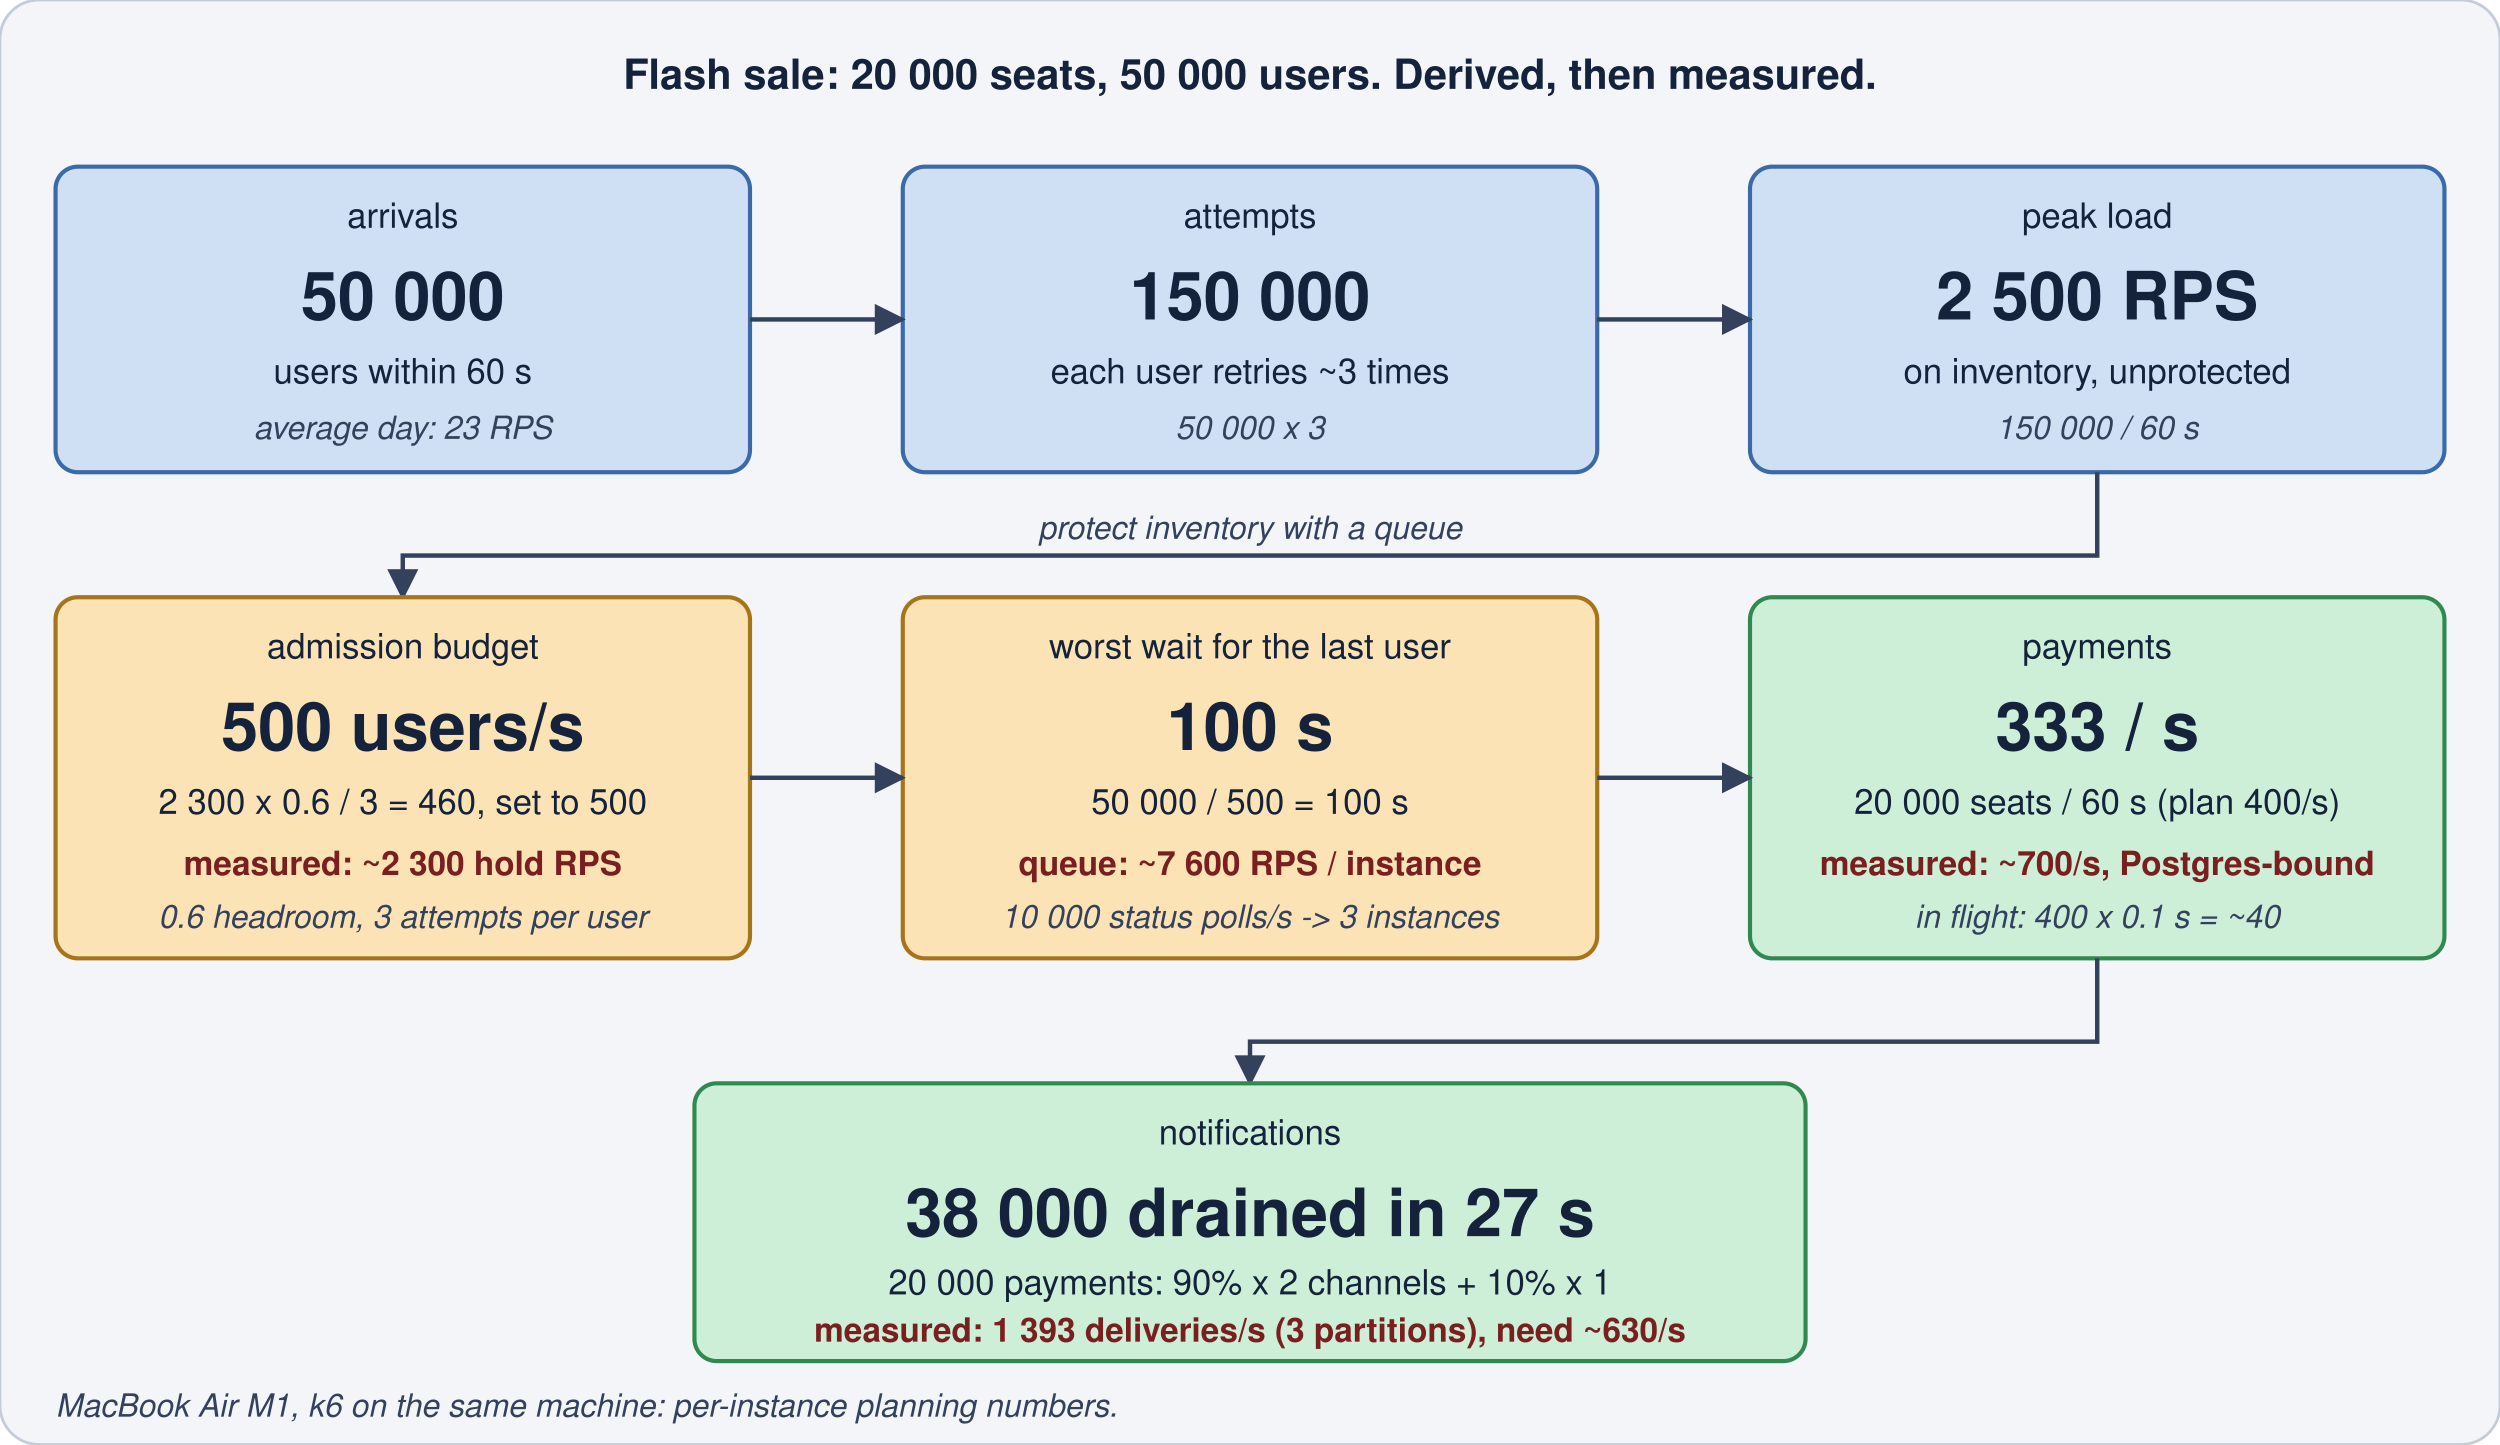
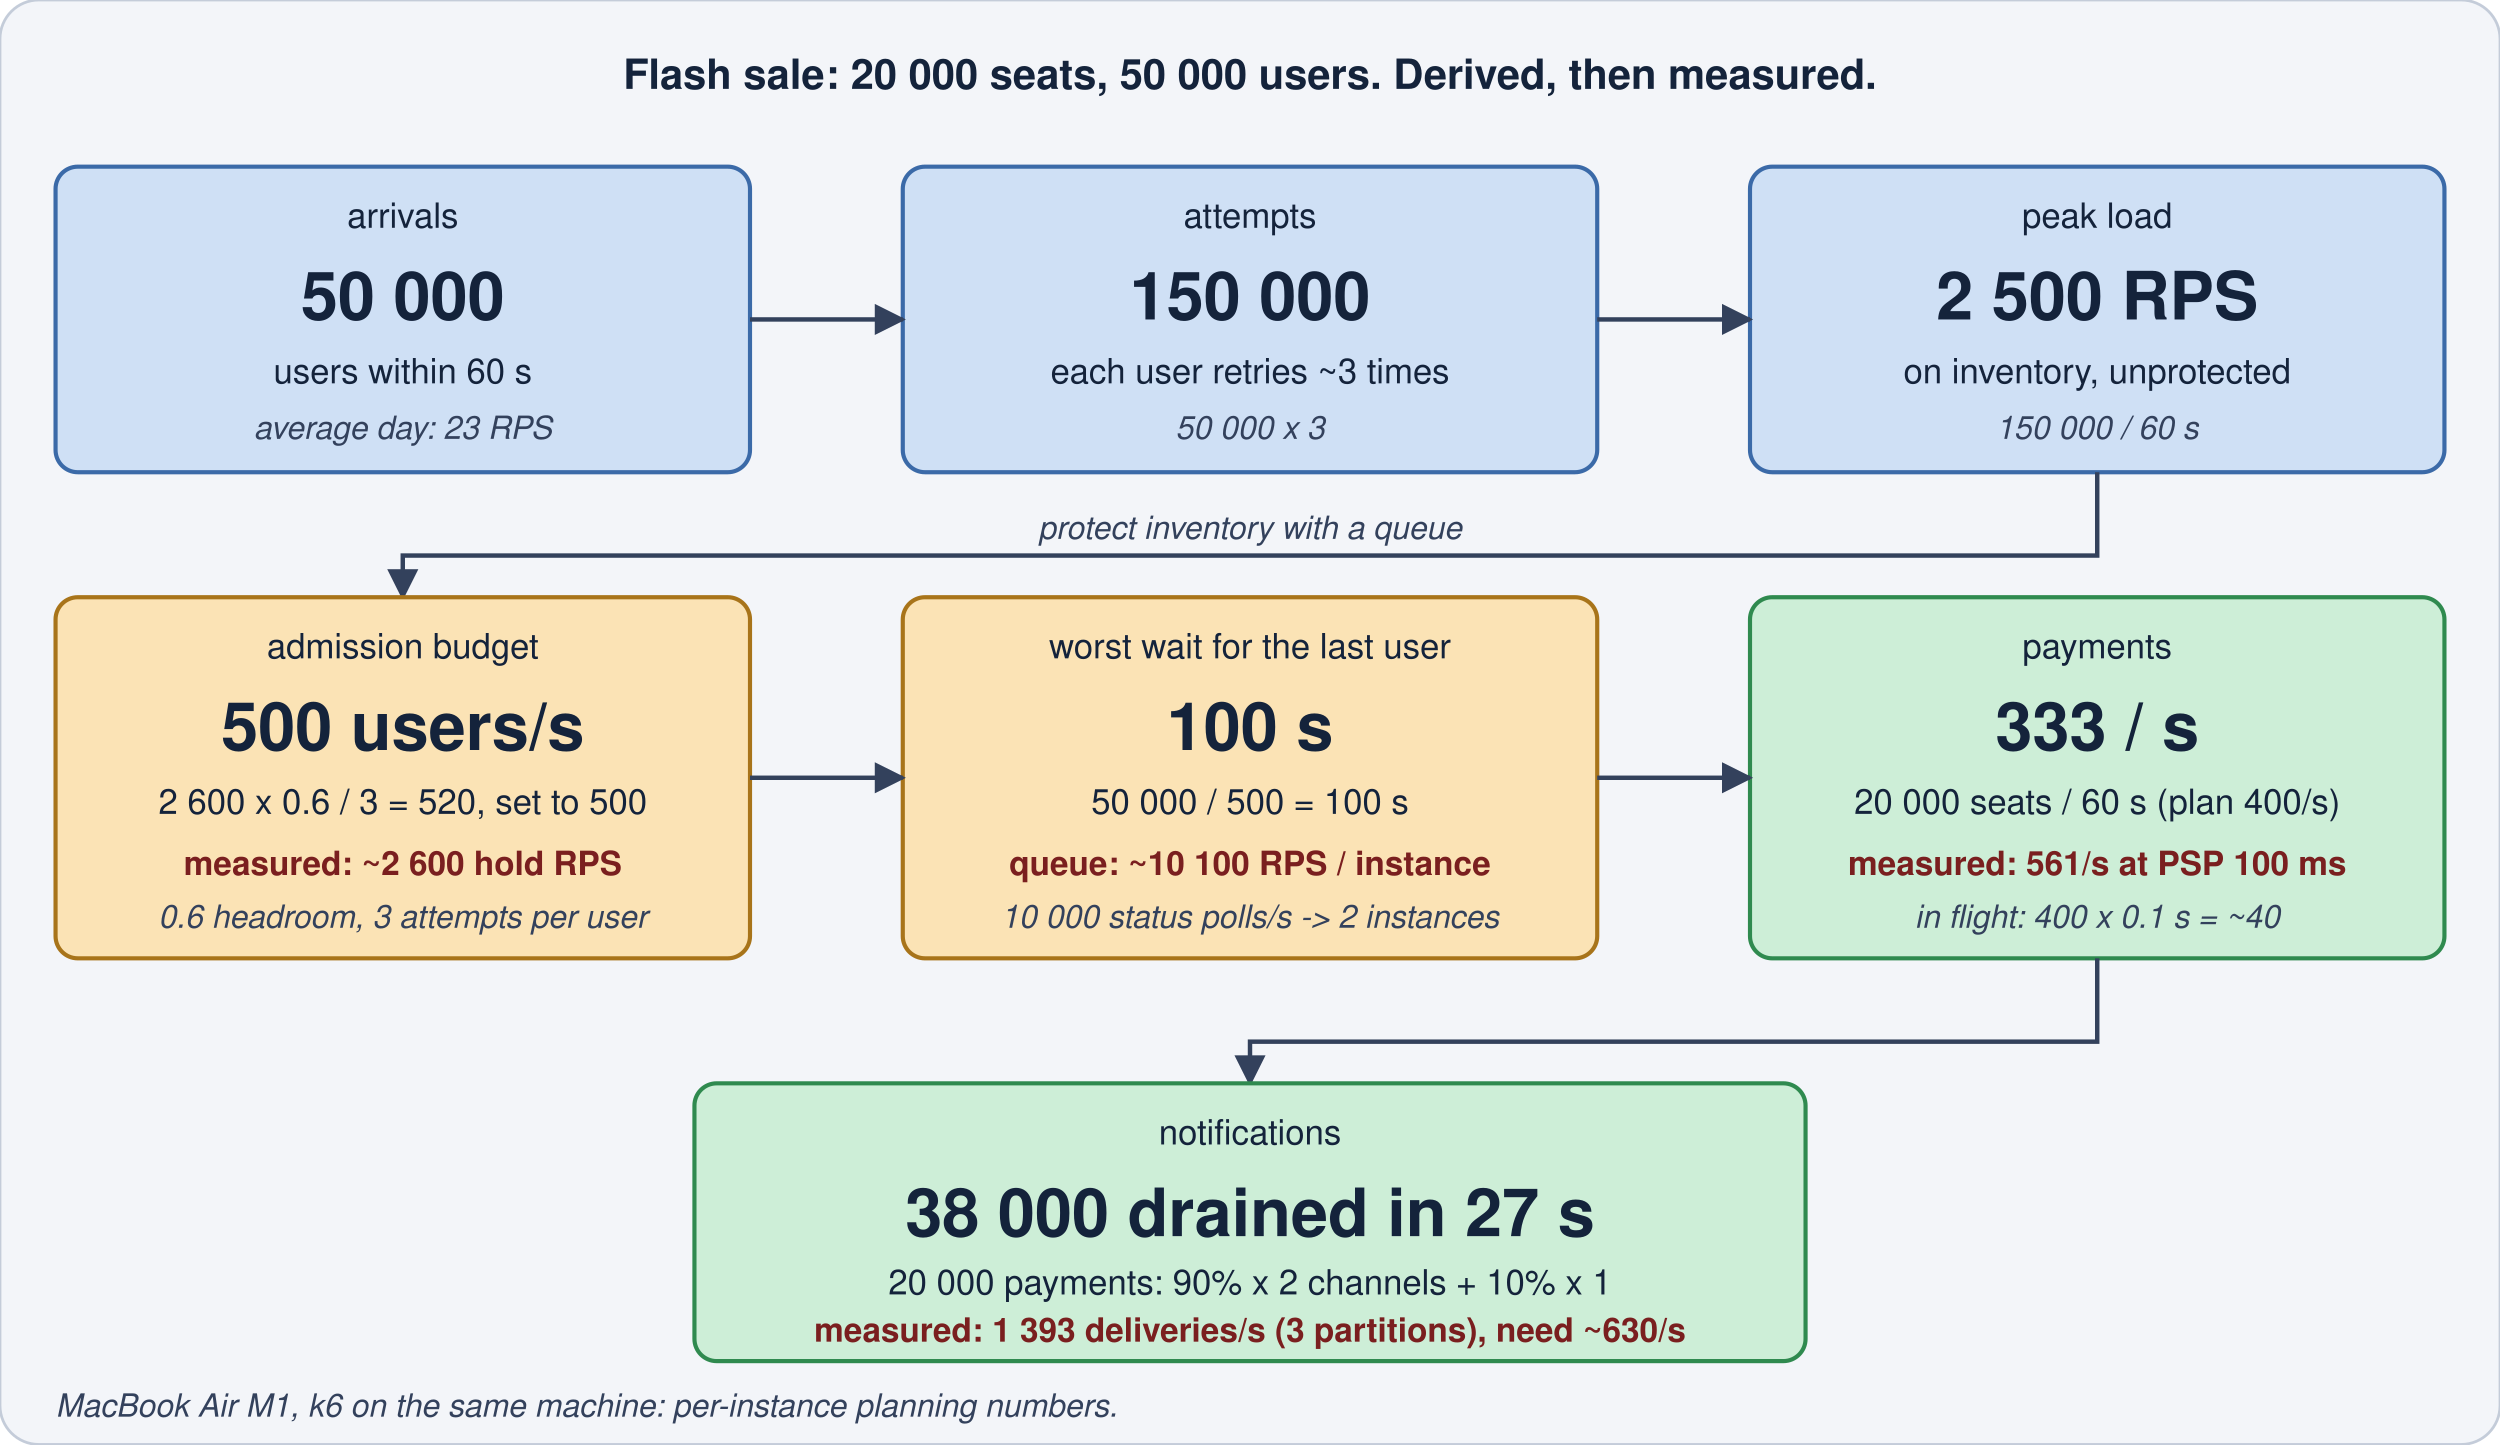
<svg xmlns="http://www.w3.org/2000/svg" viewBox="0 0 900 520" role="img" aria-labelledby="t d">
  <defs>
    <marker id="a" viewBox="0 0 10 10" refX="9" refY="5" markerWidth="7" markerHeight="7" orient="auto-start-reverse">
      <path d="M0 0L10 5L0 10z" fill="#33415c" />
    </marker>
    <style>
      text{font-family:-apple-system,"Segoe UI",Helvetica,Arial,sans-serif;fill:#14233b}
      .h{font-size:15px;font-weight:700}
      .big{font-size:24px;font-weight:700}
      .s{font-size:12.5px}
      .m{font-size:12px;font-weight:700;fill:#7a1f1f}
      .l{font-size:11.5px;fill:#33415c;font-style:italic}
      .b{fill:#cfe0f5;stroke:#3b6aa8;stroke-width:1.5}
      .k{fill:#fbe3b5;stroke:#a8741a;stroke-width:1.5}
      .g{fill:#cdeed7;stroke:#2f8a4f;stroke-width:1.5}
      .e{stroke:#33415c;stroke-width:1.6;fill:none}
    </style>
  </defs>
  <rect x="0" y="0" width="900" height="520" rx="14" fill="#f3f5f9" stroke="#c4ccd9" />
  <text class="h" x="450" y="32" text-anchor="middle">Flash sale: 20 000 seats, 50 000 users. Derived, then measured.</text>
  <rect class="b" x="20" y="60" width="250" height="110" rx="8" />
  <text class="s" x="145" y="82" text-anchor="middle">arrivals</text>
  <text class="big" x="145" y="115" text-anchor="middle">50 000</text>
  <text class="s" x="145" y="138" text-anchor="middle">users within 60 s</text>
  <text class="l" x="145" y="158" text-anchor="middle">average day: 23 RPS</text>
  <rect class="b" x="325" y="60" width="250" height="110" rx="8" />
  <text class="s" x="450" y="82" text-anchor="middle">attempts</text>
  <text class="big" x="450" y="115" text-anchor="middle">150 000</text>
  <text class="s" x="450" y="138" text-anchor="middle">each user retries ~3 times</text>
  <text class="l" x="450" y="158" text-anchor="middle">50 000 x 3</text>
  <rect class="b" x="630" y="60" width="250" height="110" rx="8" />
  <text class="s" x="755" y="82" text-anchor="middle">peak load</text>
  <text class="big" x="755" y="115" text-anchor="middle">2 500 RPS</text>
  <text class="s" x="755" y="138" text-anchor="middle">on inventory, unprotected</text>
  <text class="l" x="755" y="158" text-anchor="middle">150 000 / 60 s</text>
  <path class="e" d="M270 115 H325" marker-end="url(#a)" />
  <path class="e" d="M575 115 H630" marker-end="url(#a)" />
  <path class="e" d="M755 170 V200 H145 V215" marker-end="url(#a)" />
  <text class="l" x="450" y="194" text-anchor="middle">protect inventory with a queue</text>
  <rect class="k" x="20" y="215" width="250" height="130" rx="8" />
  <text class="s" x="145" y="237" text-anchor="middle">admission budget</text>
  <text class="big" x="145" y="270" text-anchor="middle">500 users/s</text>
-   <text class="s" x="145" y="293" text-anchor="middle">2 300 x 0.6 / 3 = 460, set to 500</text>
-   <text class="m" x="145" y="315" text-anchor="middle">measured: ~2 300 hold RPS</text>
+   <text class="s" x="145" y="293" text-anchor="middle">2 600 x 0.6 / 3 = 520, set to 500</text>
+   <text class="m" x="145" y="315" text-anchor="middle">measured: ~2 600 hold RPS</text>
  <text class="l" x="145" y="334" text-anchor="middle">0.6 headroom, 3 attempts per user</text>
  <rect class="k" x="325" y="215" width="250" height="130" rx="8" />
  <text class="s" x="450" y="237" text-anchor="middle">worst wait for the last user</text>
  <text class="big" x="450" y="270" text-anchor="middle">100 s</text>
  <text class="s" x="450" y="293" text-anchor="middle">50 000 / 500 = 100 s</text>
-   <text class="m" x="450" y="315" text-anchor="middle">queue: ~7 600 RPS / instance</text>
-   <text class="l" x="450" y="334" text-anchor="middle">10 000 status polls/s -&gt; 3 instances</text>
+   <text class="m" x="450" y="315" text-anchor="middle">queue: ~10 100 RPS / instance</text>
+   <text class="l" x="450" y="334" text-anchor="middle">10 000 status polls/s -&gt; 2 instances</text>
  <rect class="g" x="630" y="215" width="250" height="130" rx="8" />
  <text class="s" x="755" y="237" text-anchor="middle">payments</text>
  <text class="big" x="755" y="270" text-anchor="middle">333 / s</text>
  <text class="s" x="755" y="293" text-anchor="middle">20 000 seats / 60 s (plan 400/s)</text>
-   <text class="m" x="755" y="315" text-anchor="middle">measured: ~700/s, Postgres-bound</text>
+   <text class="m" x="755" y="315" text-anchor="middle">measured: 561/s at PSP 100 ms</text>
  <text class="l" x="755" y="334" text-anchor="middle">in flight: 400 x 0.1 s = ~40</text>
  <path class="e" d="M270 280 H325" marker-end="url(#a)" />
  <path class="e" d="M575 280 H630" marker-end="url(#a)" />
  <path class="e" d="M755 345 V375 H450 V390" marker-end="url(#a)" />
  <rect class="g" x="250" y="390" width="400" height="100" rx="8" />
  <text class="s" x="450" y="412" text-anchor="middle">notifications</text>
  <text class="big" x="450" y="445" text-anchor="middle">38 000 drained in 27 s</text>
  <text class="s" x="450" y="466" text-anchor="middle">20 000 payments: 90% x 2 channels + 10% x 1</text>
  <text class="m" x="450" y="483" text-anchor="middle">measured: 1 393 deliveries/s (3 partitions), need ~630/s</text>
  <text class="l" x="20" y="510">MacBook Air M1, k6 on the same machine: per-instance planning numbers.</text>
</svg>
